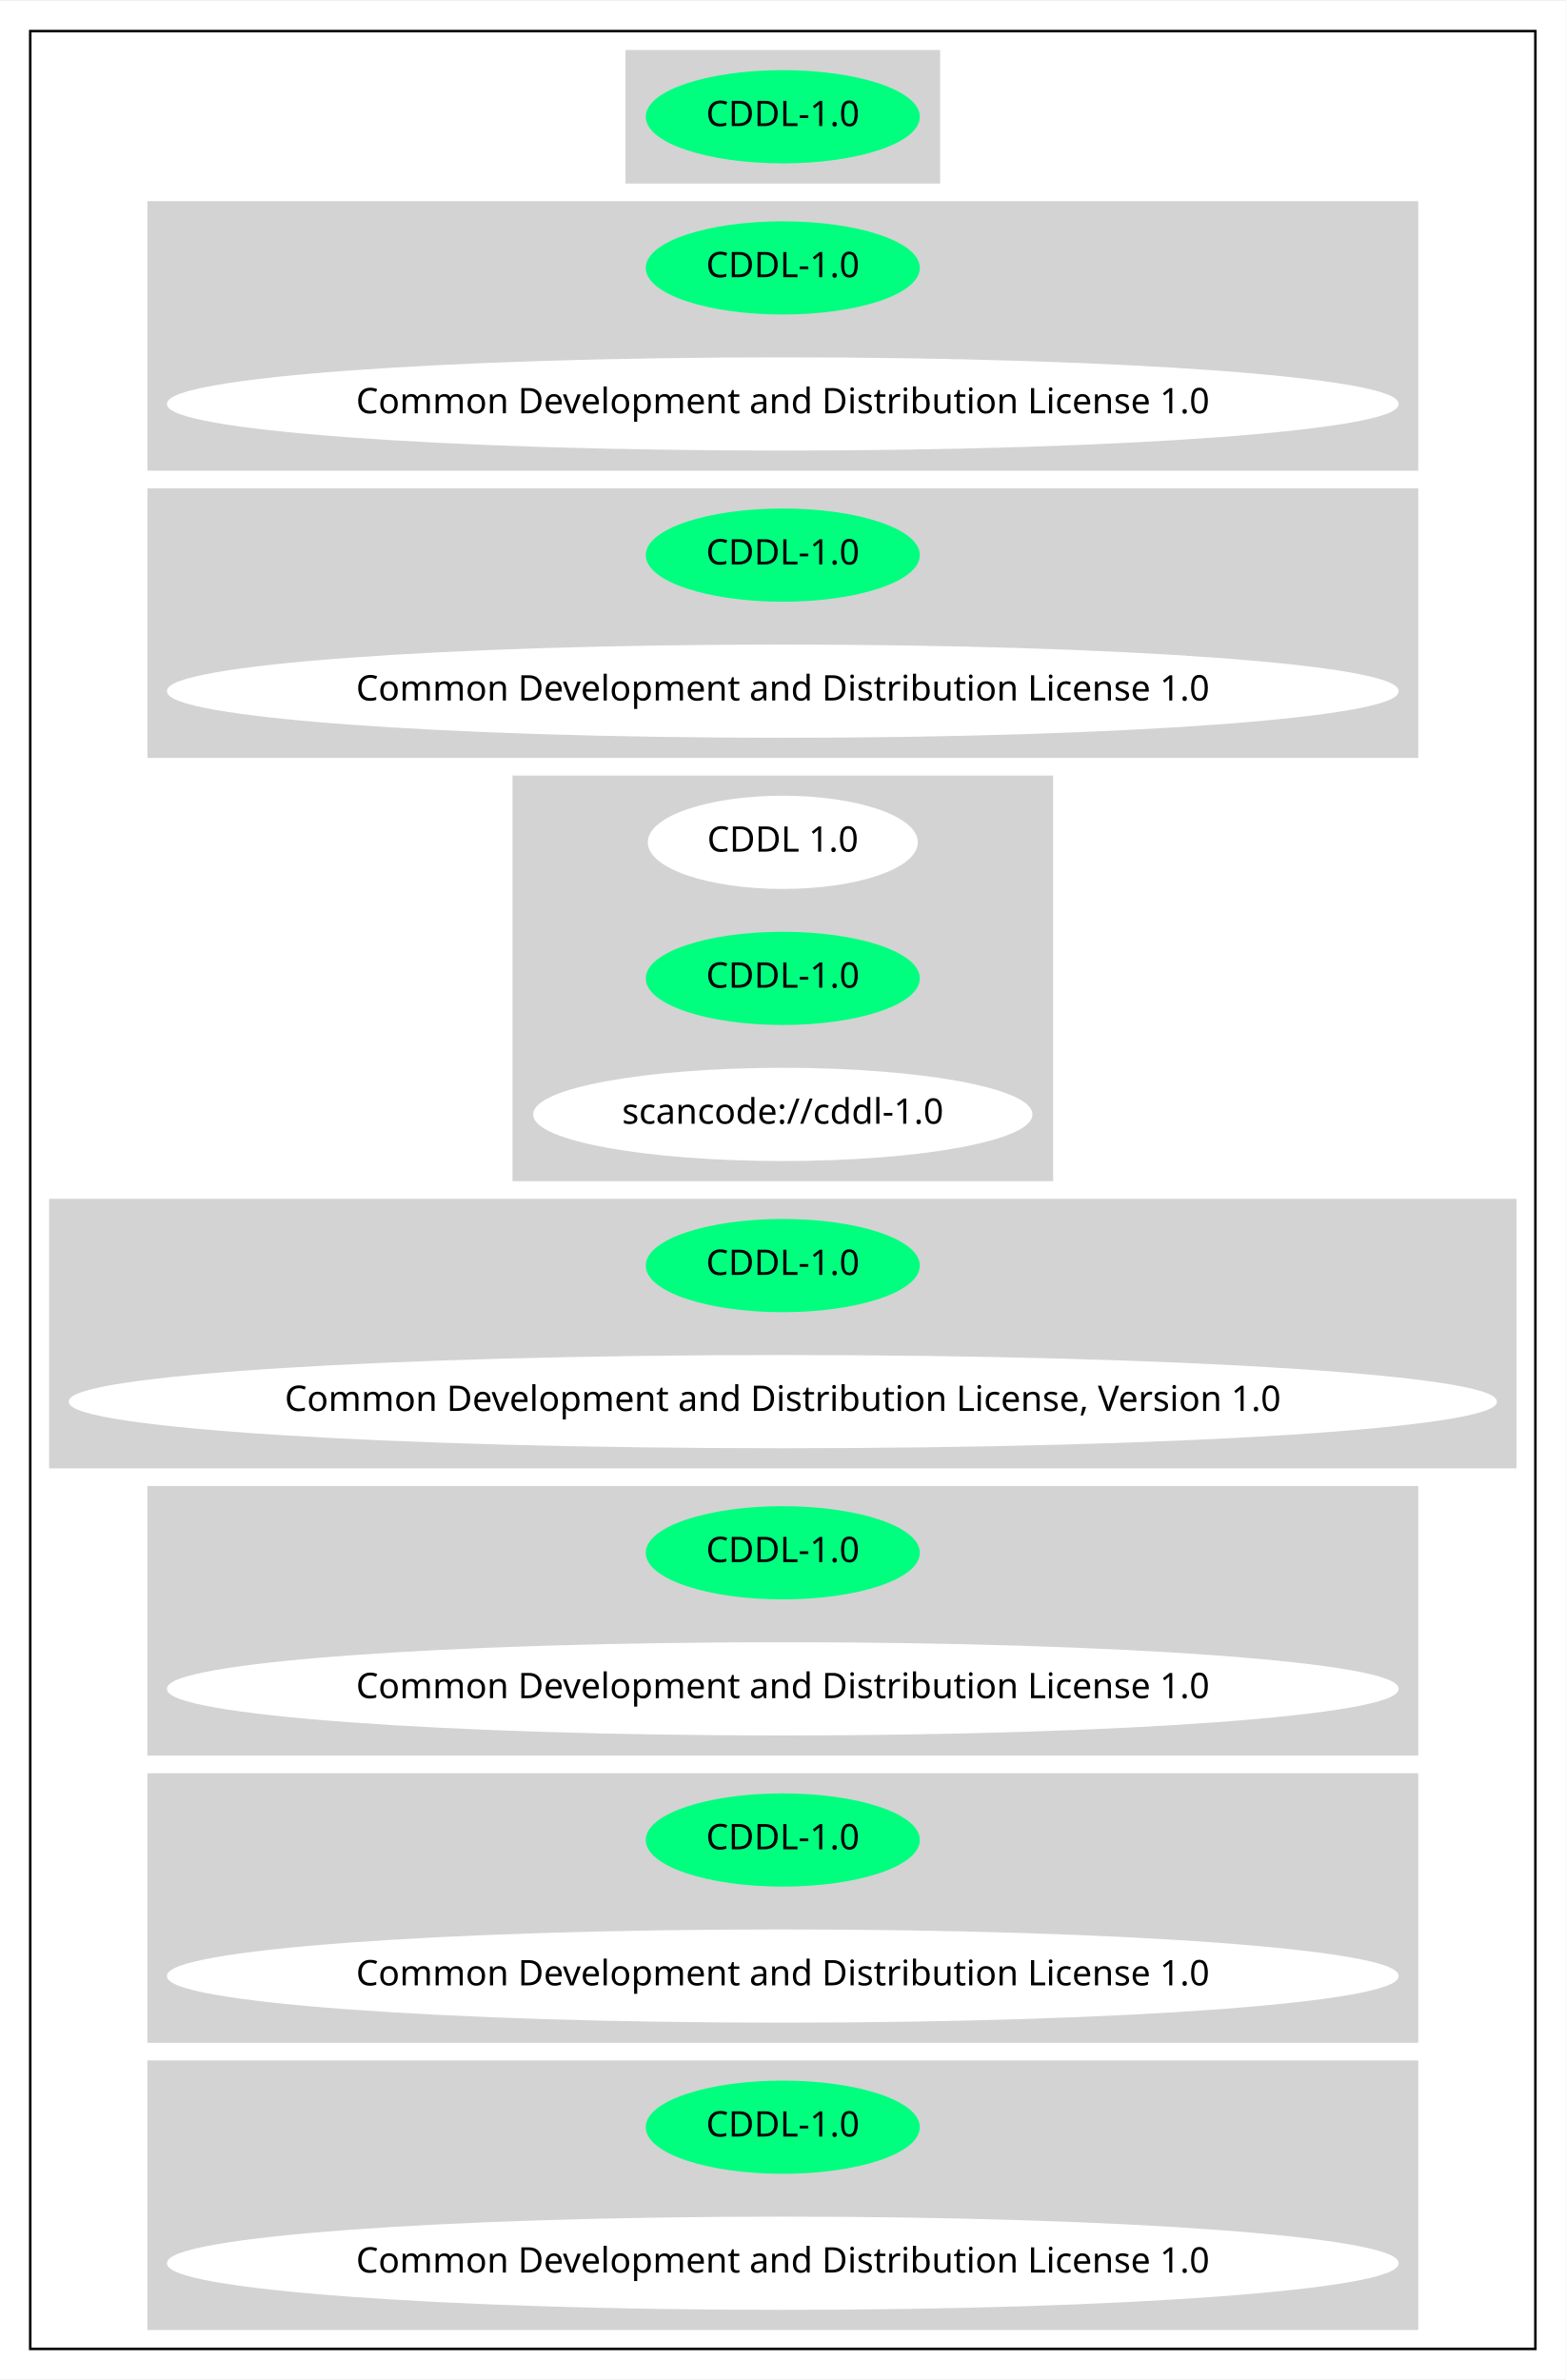
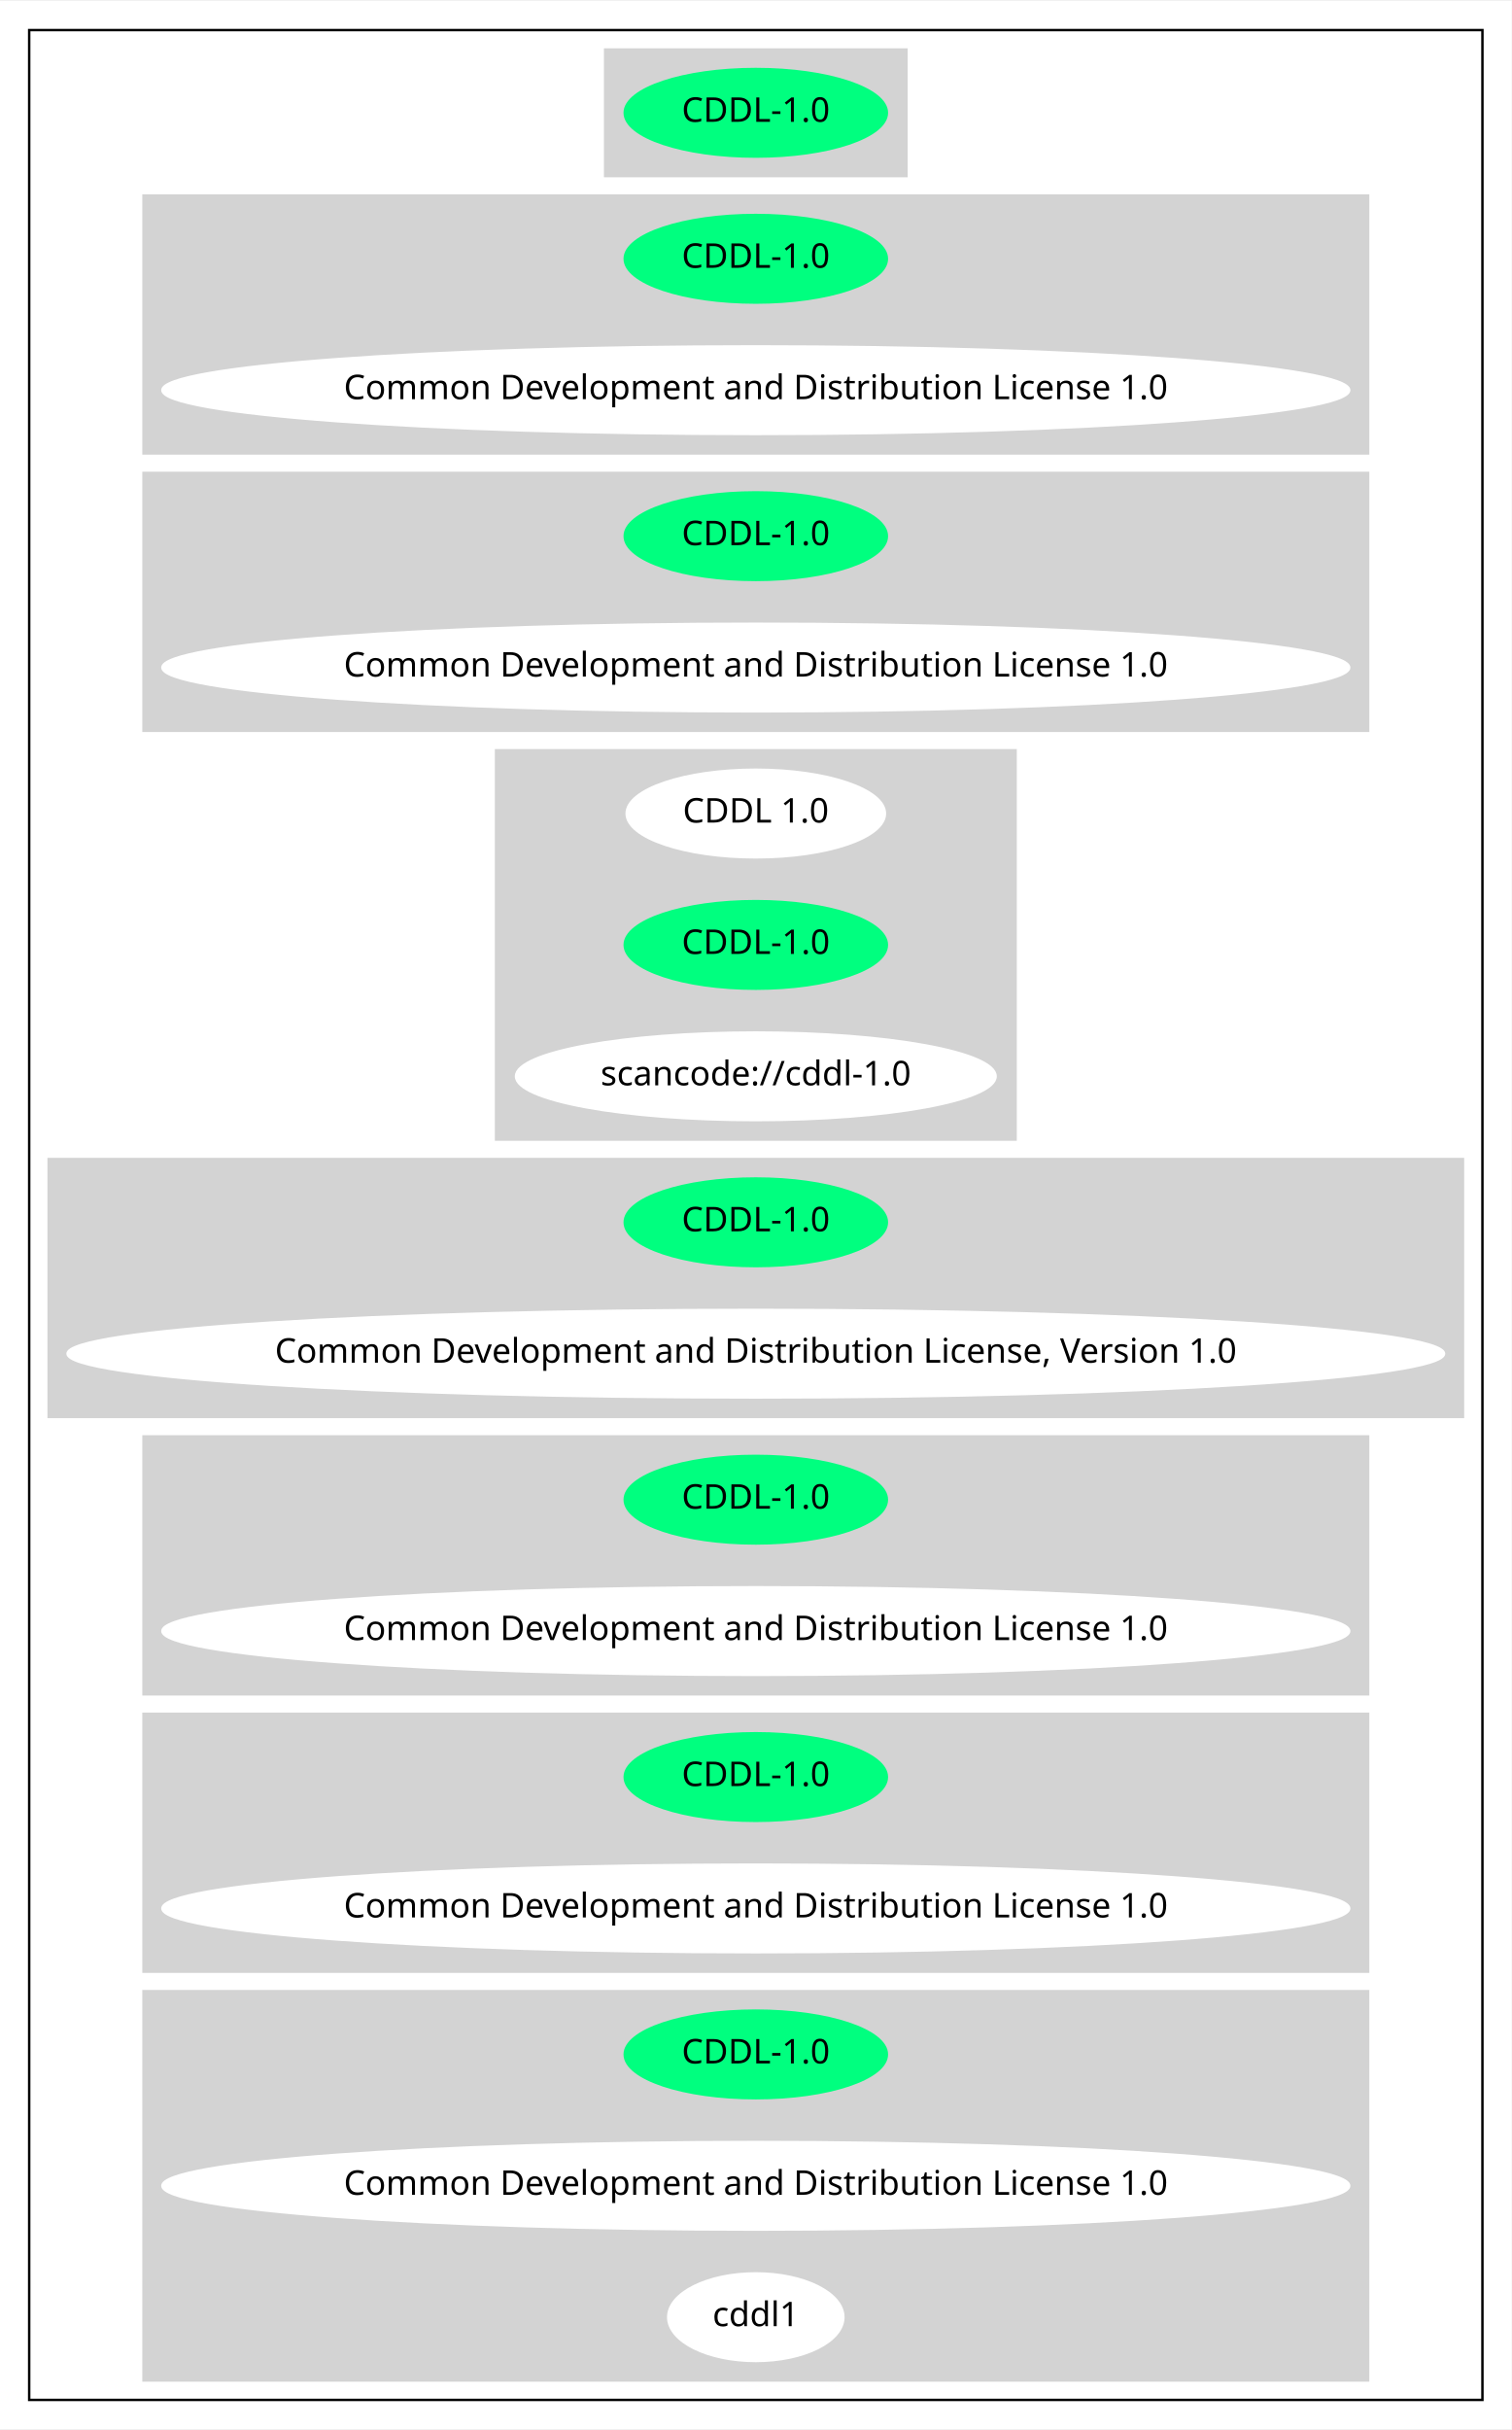
- <svg xmlns="http://www.w3.org/2000/svg" width="621pt" height="944pt" viewBox="0.00 0.00 621.45 944.00">
-   <g id="graph0" class="graph" transform="scale(1 1) rotate(0) translate(4 940)">
-     <polygon fill="white" stroke="transparent" points="-4,4 -4,-940 617.45,-940 617.45,4 -4,4" />
+ <svg xmlns="http://www.w3.org/2000/svg" width="621pt" height="998pt" viewBox="0.00 0.00 621.45 998.00">
+   <g id="graph0" class="graph" transform="scale(1 1) rotate(0) translate(4 994)">
+     <polygon fill="white" stroke="transparent" points="-4,4 -4,-994 617.45,-994 617.45,4 -4,4" />
    <g id="clust1" class="cluster">
-       <polygon fill="none" stroke="black" points="8,-8 8,-928 605.45,-928 605.45,-8 8,-8" />
+       <polygon fill="none" stroke="black" points="8,-8 8,-982 605.45,-982 605.45,-8 8,-8" />
    </g>
    <g id="clust2" class="cluster">
-       <polygon fill="lightgray" stroke="lightgray" points="244.78,-868 244.78,-920 368.67,-920 368.67,-868 244.78,-868" />
+       <polygon fill="lightgray" stroke="lightgray" points="244.78,-922 244.78,-974 368.67,-974 368.67,-922 244.78,-922" />
    </g>
    <g id="clust3" class="cluster">
-       <polygon fill="lightgray" stroke="lightgray" points="55,-754 55,-860 558.45,-860 558.45,-754 55,-754" />
+       <polygon fill="lightgray" stroke="lightgray" points="55,-808 55,-914 558.45,-914 558.45,-808 55,-808" />
    </g>
    <g id="clust4" class="cluster">
-       <polygon fill="lightgray" stroke="lightgray" points="55,-640 55,-746 558.45,-746 558.45,-640 55,-640" />
+       <polygon fill="lightgray" stroke="lightgray" points="55,-694 55,-800 558.45,-800 558.45,-694 55,-694" />
    </g>
    <g id="clust5" class="cluster">
-       <polygon fill="lightgray" stroke="lightgray" points="199.93,-472 199.93,-632 413.52,-632 413.52,-472 199.93,-472" />
+       <polygon fill="lightgray" stroke="lightgray" points="199.93,-526 199.93,-686 413.52,-686 413.52,-526 199.93,-526" />
    </g>
    <g id="clust6" class="cluster">
-       <polygon fill="lightgray" stroke="lightgray" points="16,-358 16,-464 597.45,-464 597.45,-358 16,-358" />
+       <polygon fill="lightgray" stroke="lightgray" points="16,-412 16,-518 597.45,-518 597.45,-412 16,-412" />
    </g>
    <g id="clust7" class="cluster">
-       <polygon fill="lightgray" stroke="lightgray" points="55,-244 55,-350 558.45,-350 558.45,-244 55,-244" />
+       <polygon fill="lightgray" stroke="lightgray" points="55,-298 55,-404 558.45,-404 558.45,-298 55,-298" />
    </g>
    <g id="clust8" class="cluster">
-       <polygon fill="lightgray" stroke="lightgray" points="55,-130 55,-236 558.45,-236 558.45,-130 55,-130" />
+       <polygon fill="lightgray" stroke="lightgray" points="55,-184 55,-290 558.45,-290 558.45,-184 55,-184" />
    </g>
    <g id="clust9" class="cluster">
-       <polygon fill="lightgray" stroke="lightgray" points="55,-16 55,-122 558.45,-122 558.45,-16 55,-16" />
+       <polygon fill="lightgray" stroke="lightgray" points="55,-16 55,-176 558.45,-176 558.45,-16 55,-16" />
    </g>
    <g id="node1" class="node">
-       <ellipse fill="springgreen" stroke="springgreen" cx="306.72" cy="-894" rx="53.89" ry="18" />
-       <text text-anchor="middle" x="306.72" y="-890.3" font-family="Times-Roman" font-size="14.00">CDDL-1.0</text>
+       <ellipse fill="springgreen" stroke="springgreen" cx="306.72" cy="-948" rx="53.89" ry="18" />
+       <text text-anchor="middle" x="306.72" y="-944.3" font-family="Times-Roman" font-size="14.00">CDDL-1.0</text>
    </g>
    <g id="node2" class="node">
-       <ellipse fill="springgreen" stroke="springgreen" cx="306.72" cy="-834" rx="53.89" ry="18" />
-       <text text-anchor="middle" x="306.72" y="-830.3" font-family="Times-Roman" font-size="14.00">CDDL-1.0</text>
+       <ellipse fill="springgreen" stroke="springgreen" cx="306.72" cy="-888" rx="53.89" ry="18" />
+       <text text-anchor="middle" x="306.72" y="-884.3" font-family="Times-Roman" font-size="14.00">CDDL-1.0</text>
    </g>
    <g id="node3" class="node">
-       <ellipse fill="white" stroke="white" cx="306.72" cy="-780" rx="243.96" ry="18" />
-       <text text-anchor="middle" x="306.72" y="-776.3" font-family="Times-Roman" font-size="14.00">Common Development and Distribution License 1.0</text>
+       <ellipse fill="white" stroke="white" cx="306.72" cy="-834" rx="243.96" ry="18" />
+       <text text-anchor="middle" x="306.72" y="-830.3" font-family="Times-Roman" font-size="14.00">Common Development and Distribution License 1.0</text>
    </g>
    <g id="node4" class="node">
-       <ellipse fill="springgreen" stroke="springgreen" cx="306.72" cy="-720" rx="53.89" ry="18" />
-       <text text-anchor="middle" x="306.72" y="-716.3" font-family="Times-Roman" font-size="14.00">CDDL-1.0</text>
+       <ellipse fill="springgreen" stroke="springgreen" cx="306.72" cy="-774" rx="53.89" ry="18" />
+       <text text-anchor="middle" x="306.72" y="-770.3" font-family="Times-Roman" font-size="14.00">CDDL-1.0</text>
    </g>
    <g id="node5" class="node">
-       <ellipse fill="white" stroke="white" cx="306.72" cy="-666" rx="243.96" ry="18" />
-       <text text-anchor="middle" x="306.72" y="-662.3" font-family="Times-Roman" font-size="14.00">Common Development and Distribution License 1.0</text>
+       <ellipse fill="white" stroke="white" cx="306.72" cy="-720" rx="243.96" ry="18" />
+       <text text-anchor="middle" x="306.72" y="-716.3" font-family="Times-Roman" font-size="14.00">Common Development and Distribution License 1.0</text>
    </g>
    <g id="node6" class="node">
-       <ellipse fill="white" stroke="white" cx="306.72" cy="-606" rx="53.09" ry="18" />
-       <text text-anchor="middle" x="306.72" y="-602.3" font-family="Times-Roman" font-size="14.00">CDDL 1.0</text>
+       <ellipse fill="white" stroke="white" cx="306.72" cy="-660" rx="53.09" ry="18" />
+       <text text-anchor="middle" x="306.72" y="-656.3" font-family="Times-Roman" font-size="14.00">CDDL 1.0</text>
    </g>
    <g id="node7" class="node">
-       <ellipse fill="springgreen" stroke="springgreen" cx="306.72" cy="-552" rx="53.89" ry="18" />
-       <text text-anchor="middle" x="306.72" y="-548.3" font-family="Times-Roman" font-size="14.00">CDDL-1.0</text>
+       <ellipse fill="springgreen" stroke="springgreen" cx="306.72" cy="-606" rx="53.89" ry="18" />
+       <text text-anchor="middle" x="306.72" y="-602.3" font-family="Times-Roman" font-size="14.00">CDDL-1.0</text>
    </g>
    <g id="node8" class="node">
-       <ellipse fill="white" stroke="white" cx="306.72" cy="-498" rx="98.58" ry="18" />
-       <text text-anchor="middle" x="306.72" y="-494.3" font-family="Times-Roman" font-size="14.00">scancode://cddl-1.0</text>
+       <ellipse fill="white" stroke="white" cx="306.72" cy="-552" rx="98.58" ry="18" />
+       <text text-anchor="middle" x="306.72" y="-548.3" font-family="Times-Roman" font-size="14.00">scancode://cddl-1.0</text>
    </g>
    <g id="node9" class="node">
-       <ellipse fill="springgreen" stroke="springgreen" cx="306.72" cy="-438" rx="53.89" ry="18" />
-       <text text-anchor="middle" x="306.72" y="-434.3" font-family="Times-Roman" font-size="14.00">CDDL-1.0</text>
+       <ellipse fill="springgreen" stroke="springgreen" cx="306.72" cy="-492" rx="53.89" ry="18" />
+       <text text-anchor="middle" x="306.72" y="-488.3" font-family="Times-Roman" font-size="14.00">CDDL-1.0</text>
    </g>
    <g id="node10" class="node">
-       <ellipse fill="white" stroke="white" cx="306.72" cy="-384" rx="282.95" ry="18" />
-       <text text-anchor="middle" x="306.72" y="-380.3" font-family="Times-Roman" font-size="14.00">Common Development and Distribution License, Version 1.0</text>
+       <ellipse fill="white" stroke="white" cx="306.72" cy="-438" rx="282.95" ry="18" />
+       <text text-anchor="middle" x="306.72" y="-434.3" font-family="Times-Roman" font-size="14.00">Common Development and Distribution License, Version 1.0</text>
    </g>
    <g id="node11" class="node">
-       <ellipse fill="springgreen" stroke="springgreen" cx="306.72" cy="-324" rx="53.89" ry="18" />
-       <text text-anchor="middle" x="306.72" y="-320.3" font-family="Times-Roman" font-size="14.00">CDDL-1.0</text>
+       <ellipse fill="springgreen" stroke="springgreen" cx="306.72" cy="-378" rx="53.89" ry="18" />
+       <text text-anchor="middle" x="306.72" y="-374.3" font-family="Times-Roman" font-size="14.00">CDDL-1.0</text>
    </g>
    <g id="node12" class="node">
-       <ellipse fill="white" stroke="white" cx="306.72" cy="-270" rx="243.96" ry="18" />
-       <text text-anchor="middle" x="306.72" y="-266.3" font-family="Times-Roman" font-size="14.00">Common Development and Distribution License 1.0</text>
+       <ellipse fill="white" stroke="white" cx="306.72" cy="-324" rx="243.96" ry="18" />
+       <text text-anchor="middle" x="306.72" y="-320.3" font-family="Times-Roman" font-size="14.00">Common Development and Distribution License 1.0</text>
    </g>
    <g id="node13" class="node">
-       <ellipse fill="springgreen" stroke="springgreen" cx="306.72" cy="-210" rx="53.89" ry="18" />
-       <text text-anchor="middle" x="306.72" y="-206.3" font-family="Times-Roman" font-size="14.00">CDDL-1.0</text>
+       <ellipse fill="springgreen" stroke="springgreen" cx="306.72" cy="-264" rx="53.89" ry="18" />
+       <text text-anchor="middle" x="306.72" y="-260.3" font-family="Times-Roman" font-size="14.00">CDDL-1.0</text>
    </g>
    <g id="node14" class="node">
-       <ellipse fill="white" stroke="white" cx="306.72" cy="-156" rx="243.96" ry="18" />
-       <text text-anchor="middle" x="306.72" y="-152.3" font-family="Times-Roman" font-size="14.00">Common Development and Distribution License 1.0</text>
+       <ellipse fill="white" stroke="white" cx="306.72" cy="-210" rx="243.96" ry="18" />
+       <text text-anchor="middle" x="306.72" y="-206.3" font-family="Times-Roman" font-size="14.00">Common Development and Distribution License 1.0</text>
    </g>
    <g id="node15" class="node">
-       <ellipse fill="springgreen" stroke="springgreen" cx="306.72" cy="-96" rx="53.89" ry="18" />
-       <text text-anchor="middle" x="306.72" y="-92.3" font-family="Times-Roman" font-size="14.00">CDDL-1.0</text>
+       <ellipse fill="springgreen" stroke="springgreen" cx="306.72" cy="-150" rx="53.89" ry="18" />
+       <text text-anchor="middle" x="306.72" y="-146.3" font-family="Times-Roman" font-size="14.00">CDDL-1.0</text>
    </g>
    <g id="node16" class="node">
-       <ellipse fill="white" stroke="white" cx="306.72" cy="-42" rx="243.96" ry="18" />
-       <text text-anchor="middle" x="306.72" y="-38.3" font-family="Times-Roman" font-size="14.00">Common Development and Distribution License 1.0</text>
+       <ellipse fill="white" stroke="white" cx="306.72" cy="-96" rx="243.96" ry="18" />
+       <text text-anchor="middle" x="306.72" y="-92.3" font-family="Times-Roman" font-size="14.00">Common Development and Distribution License 1.0</text>
+     </g>
+     <g id="node17" class="node">
+       <ellipse fill="white" stroke="white" cx="306.72" cy="-42" rx="36" ry="18" />
+       <text text-anchor="middle" x="306.72" y="-38.3" font-family="Times-Roman" font-size="14.00">cddl1</text>
    </g>
  </g>
</svg>
